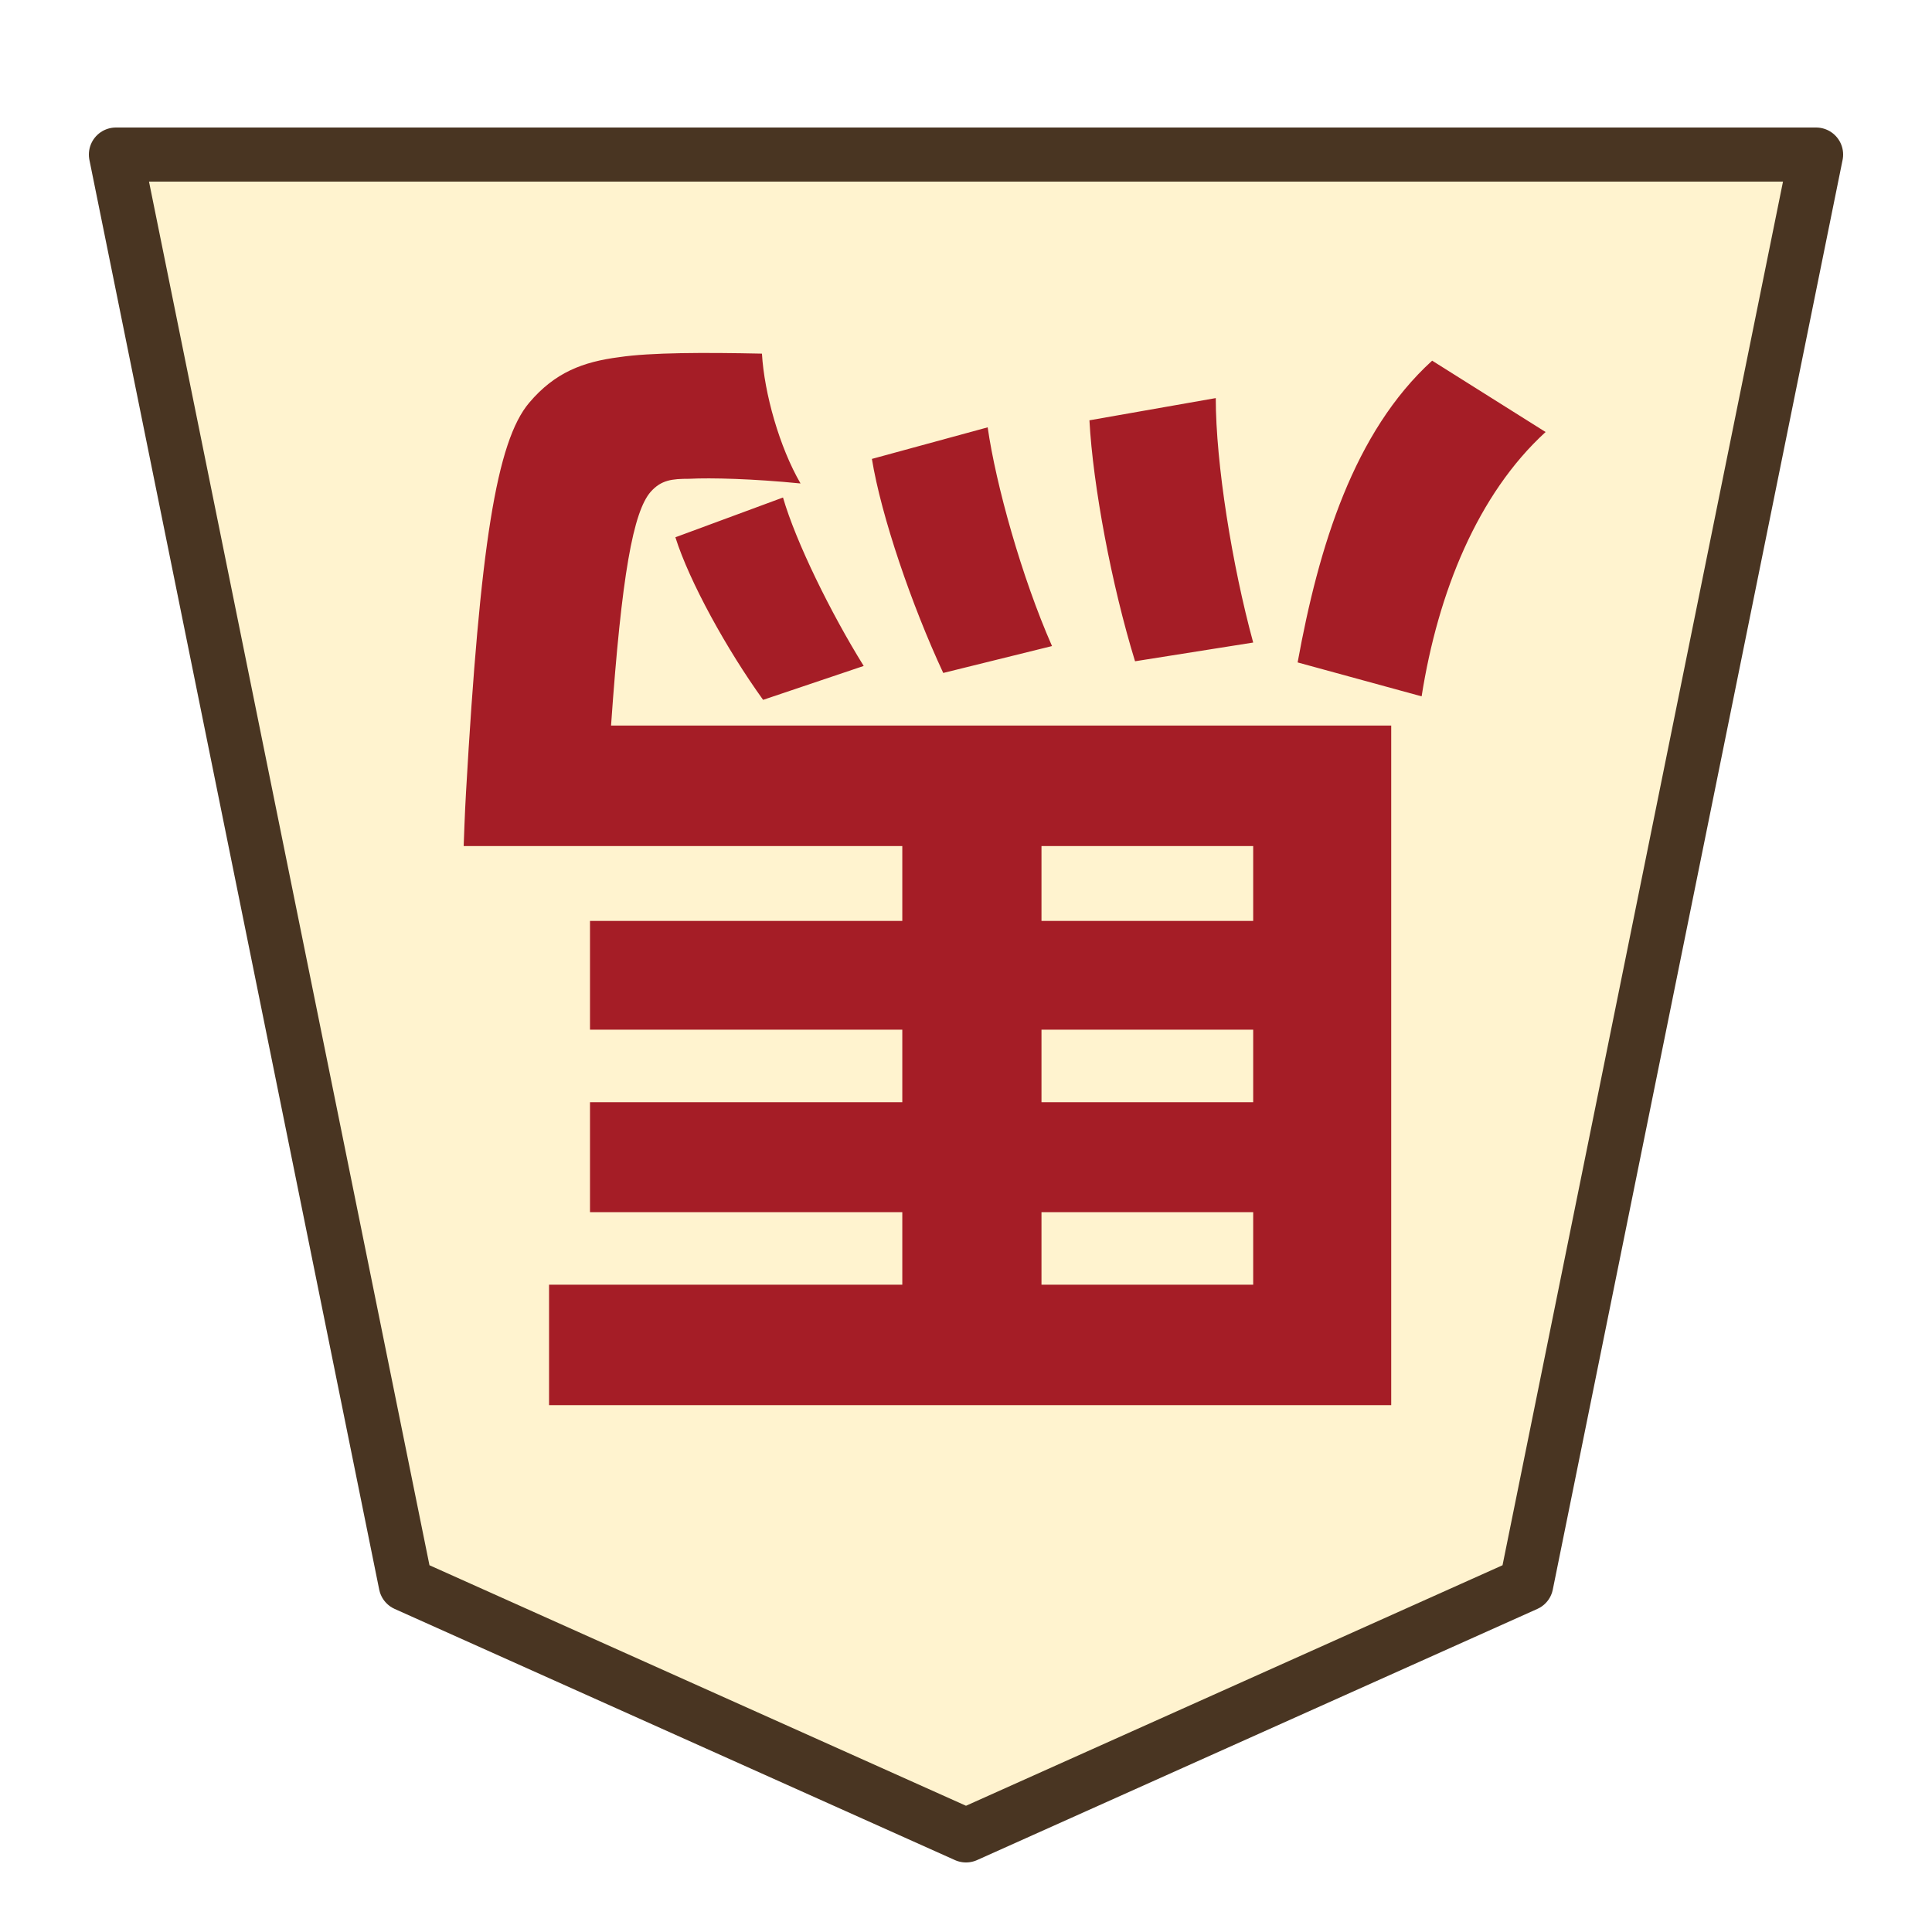
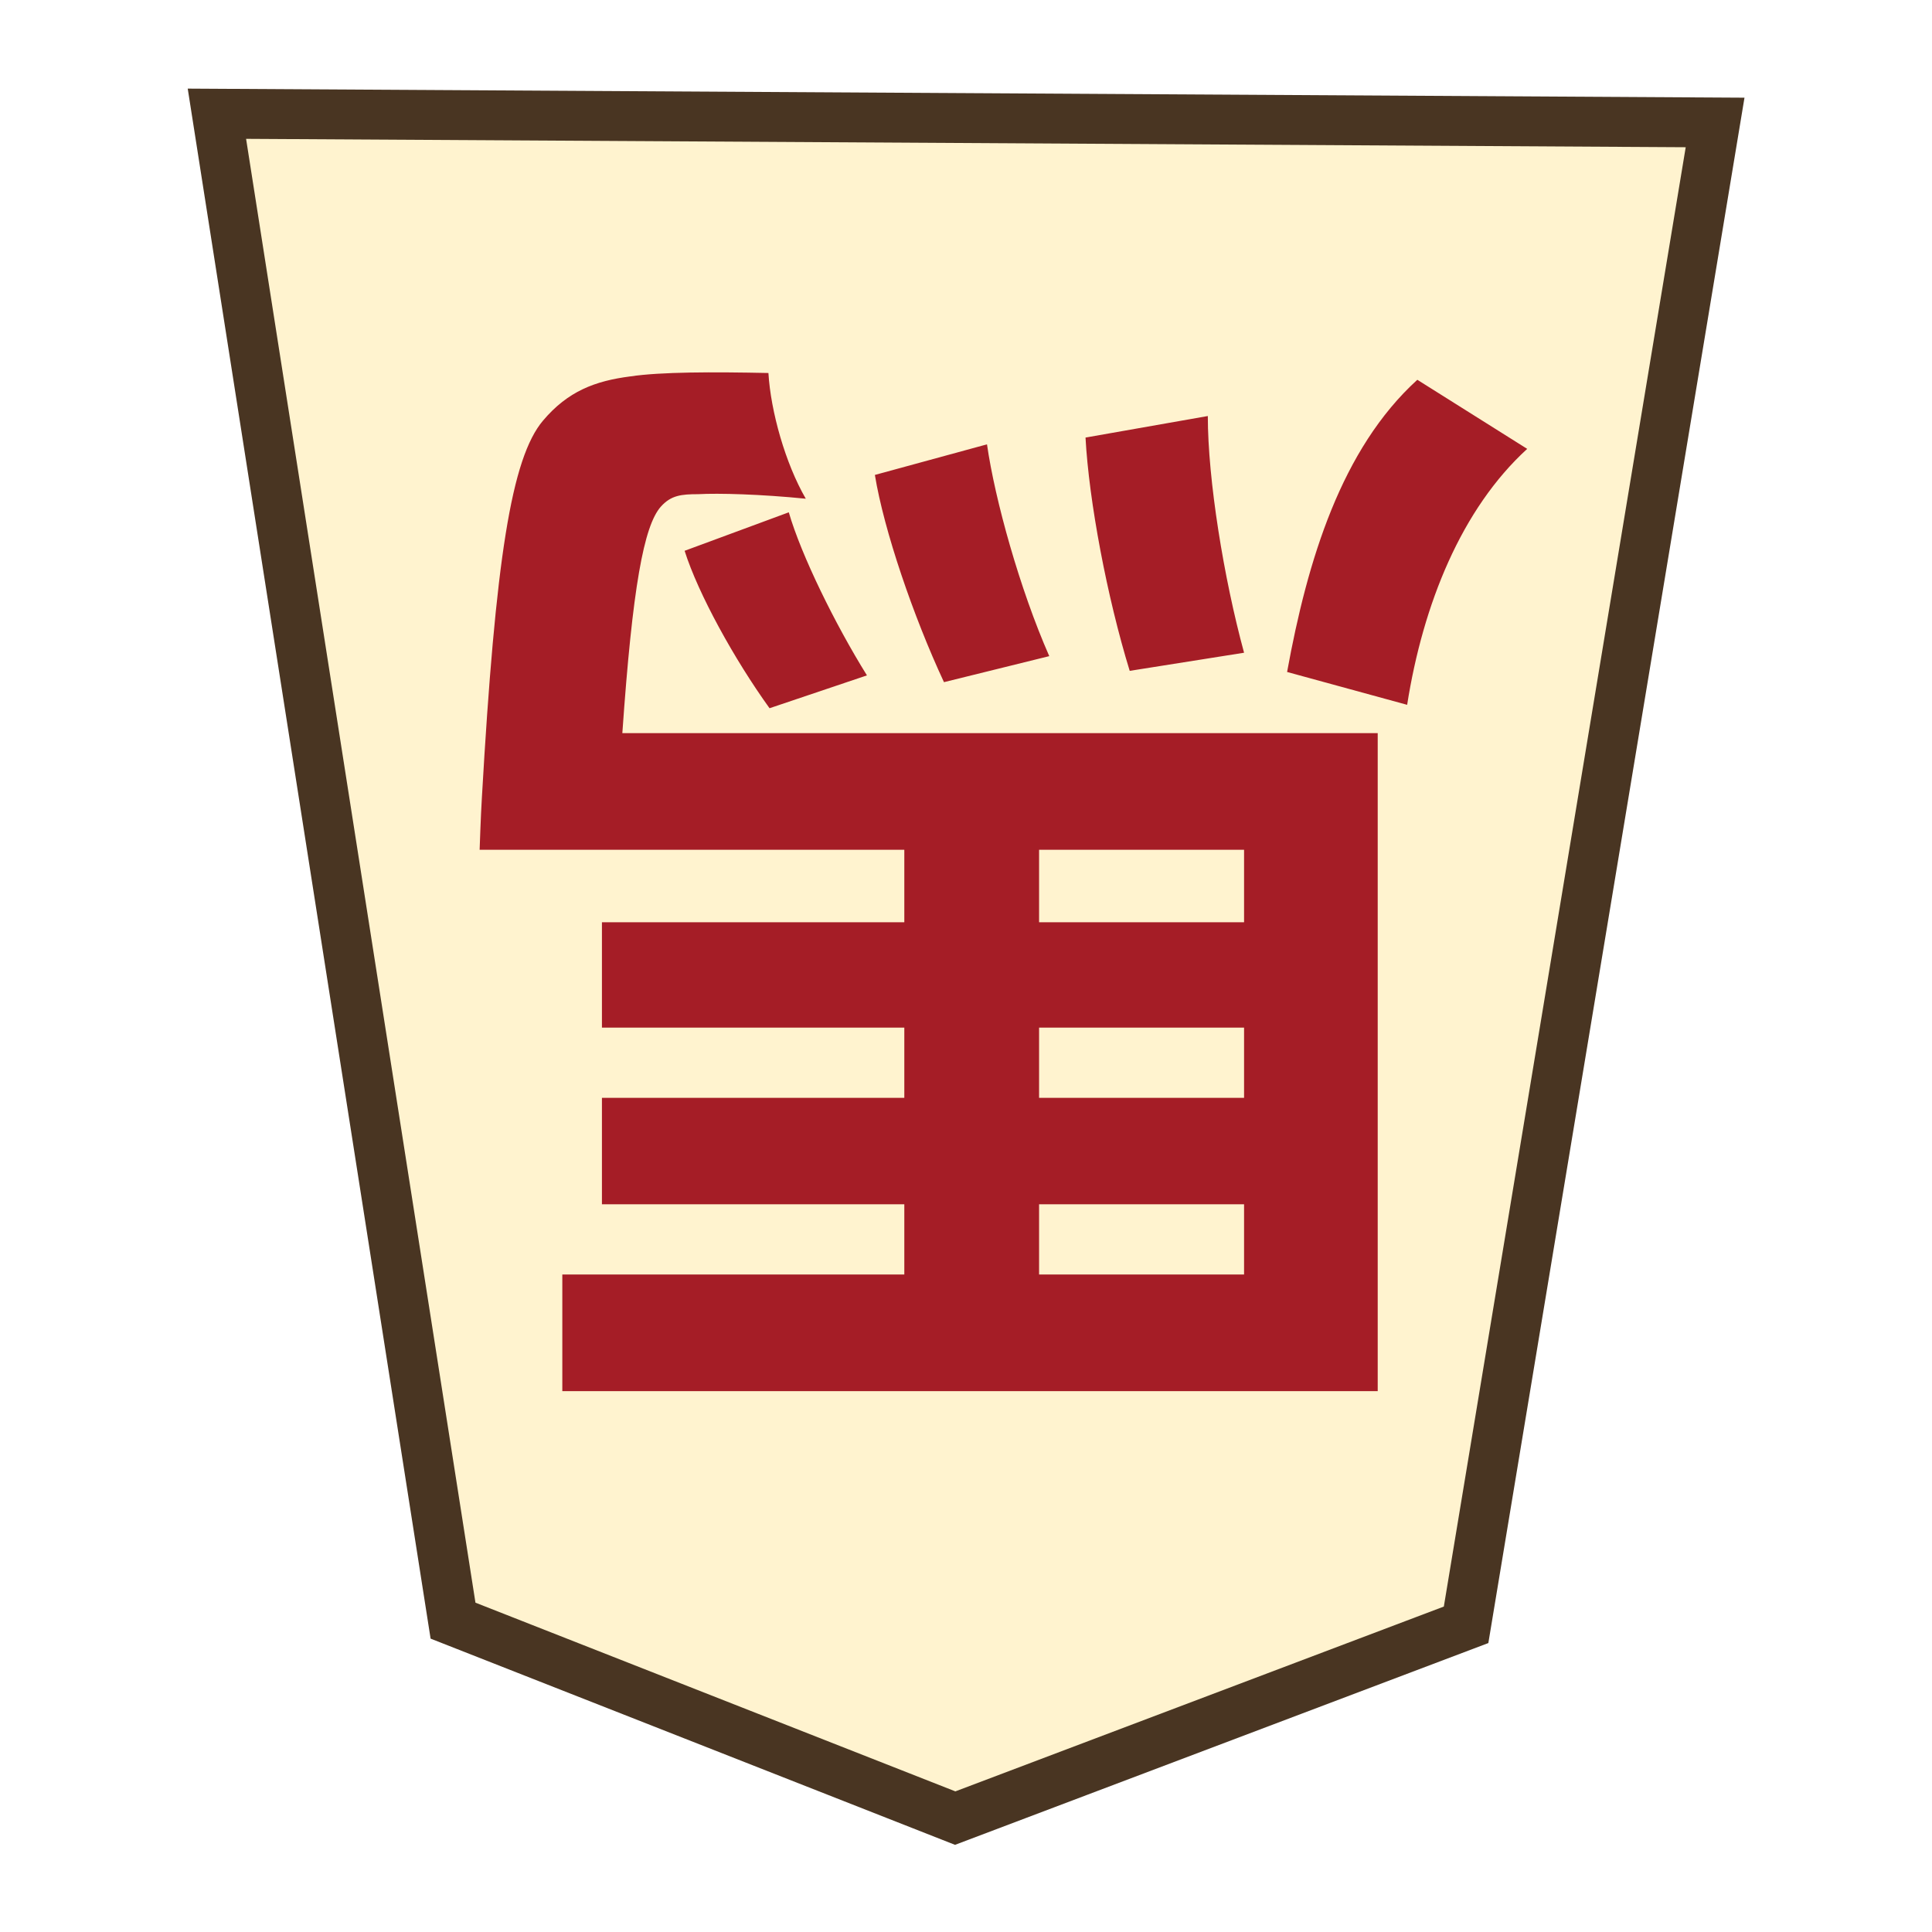
- <svg xmlns="http://www.w3.org/2000/svg" width="45" height="45" viewBox="0 0 100 100">
-   <g transform="rotate(180 50 50)">
-     <path d="M50 5L79 18L94 92H6L21 18Z" fill="#fff3cf" stroke="#493522" stroke-width="2.8" stroke-linejoin="round" />
-     <path fill="#a51d26" fill-rule="nonzero" d="M45.548 66.560C47.122 70.132 48.454 74.915 48.878 77.881L54.871 76.247C54.387 73.280 52.813 68.679 51.178 65.168L45.548 66.560M55.295 65.531C56.990 68.256 58.806 71.948 59.472 74.249L65.042 72.191C64.316 69.890 62.378 66.379 60.502 63.776L55.295 65.531M35.135 66.742C36.225 70.738 37.072 76.005 37.072 79.395L43.611 78.245C43.429 74.854 42.461 69.708 41.250 65.773L35.135 66.742M26.417 63.957C25.570 69.345 23.511 74.431 20.000 77.639L25.872 81.332C29.929 77.639 31.745 71.706 32.835 65.713L26.417 63.957M46.093 52.333L46.093 56.208L35.135 56.208L35.135 52.333L46.093 52.333M27.991 27.270L27.991 62.444L68.372 62.444C67.827 70.253 67.222 73.523 66.314 74.552C65.769 75.157 65.224 75.218 64.316 75.218C63.226 75.278 60.986 75.218 58.564 74.976C59.654 76.852 60.441 79.637 60.562 81.696C63.529 81.758 66.314 81.758 67.948 81.514C69.825 81.272 71.278 80.727 72.610 79.153C74.305 77.155 75.152 71.706 75.879 58.993C75.939 58.024 76.000 56.208 76.000 56.208L53.297 56.208L53.297 52.333L69.462 52.333L69.462 46.703L53.297 46.703L53.297 42.950L69.462 42.950L69.462 37.259L53.297 37.259L53.297 33.505L71.581 33.505L71.581 27.270L27.991 27.270M46.093 46.703L35.135 46.703L35.135 42.950L46.093 42.950L46.093 46.703M46.093 37.259L35.135 37.259L35.135 33.505L46.093 33.505L46.093 37.259" />
+ <svg xmlns="http://www.w3.org/2000/svg" width="45" height="45" viewBox="0 0 45 45">
+   <g transform="matrix(-0.96825,0,0,-0.96825,44.2857,44.28374)">
+     <polygon points="4.48,42.79 40.52,43 34.84,6.75 22.76,2 10.47,6.65 " fill="#fff3cf" stroke="#493522" stroke-width="1.2" />
+     <path fill="#a51d26" fill-rule="nonzero" d="M20.497 29.952C21.205 31.560 21.804 33.712 21.995 35.047L24.692 34.311C24.474 32.976 23.766 30.906 23.030 29.326L20.497 29.952M24.883 29.489C25.646 30.715 26.463 32.377 26.763 33.412L29.269 32.486C28.942 31.451 28.070 29.870 27.226 28.699L24.883 29.489M15.811 30.034C16.301 31.832 16.683 34.202 16.683 35.728L19.625 35.210C19.543 33.684 19.107 31.369 18.562 29.598L15.811 30.034M11.888 28.781C11.506 31.205 10.580 33.494 9.000 34.938L11.643 36.600C13.468 34.938 14.285 32.268 14.776 29.571L11.888 28.781M20.742 23.550L20.742 25.294L15.811 25.294L15.811 23.550L20.742 23.550M12.596 12.271L12.596 28.100L30.767 28.100C30.522 31.614 30.250 33.085 29.841 33.548C29.596 33.821 29.351 33.848 28.942 33.848C28.452 33.875 27.444 33.848 26.354 33.739C26.844 34.584 27.198 35.837 27.253 36.763C28.588 36.791 29.841 36.791 30.577 36.681C31.421 36.572 32.075 36.327 32.674 35.619C33.437 34.720 33.819 32.268 34.146 26.547C34.173 26.111 34.200 25.294 34.200 25.294L23.984 25.294L23.984 23.550L31.258 23.550L31.258 21.016L23.984 21.016L23.984 19.327L31.258 19.327L31.258 16.766L23.984 16.766L23.984 15.077L32.211 15.077L32.211 12.271L12.596 12.271M20.742 21.016L15.811 21.016L15.811 19.327L20.742 19.327L20.742 21.016M20.742 16.766L15.811 16.766L15.811 15.077L20.742 15.077L20.742 16.766" />
  </g>
</svg>
